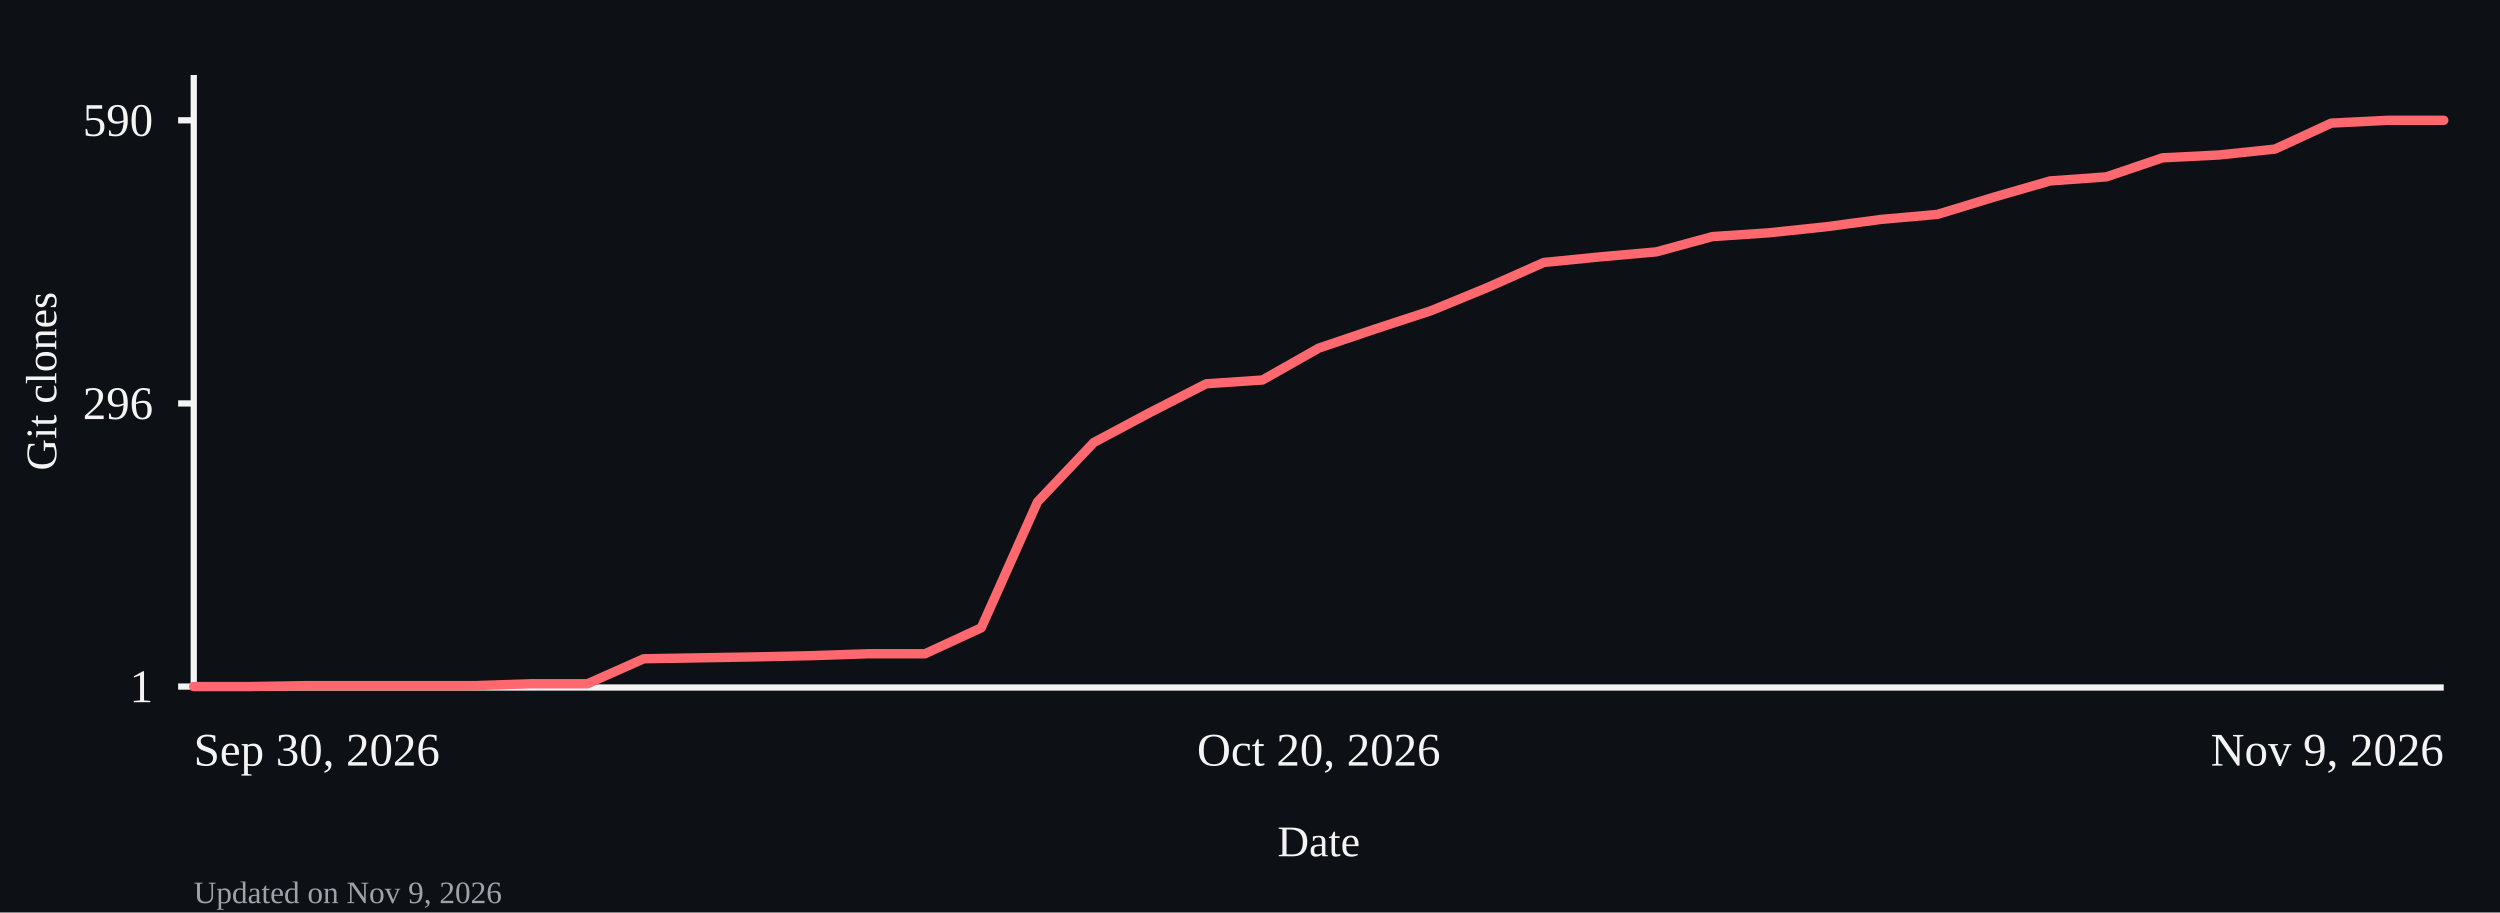
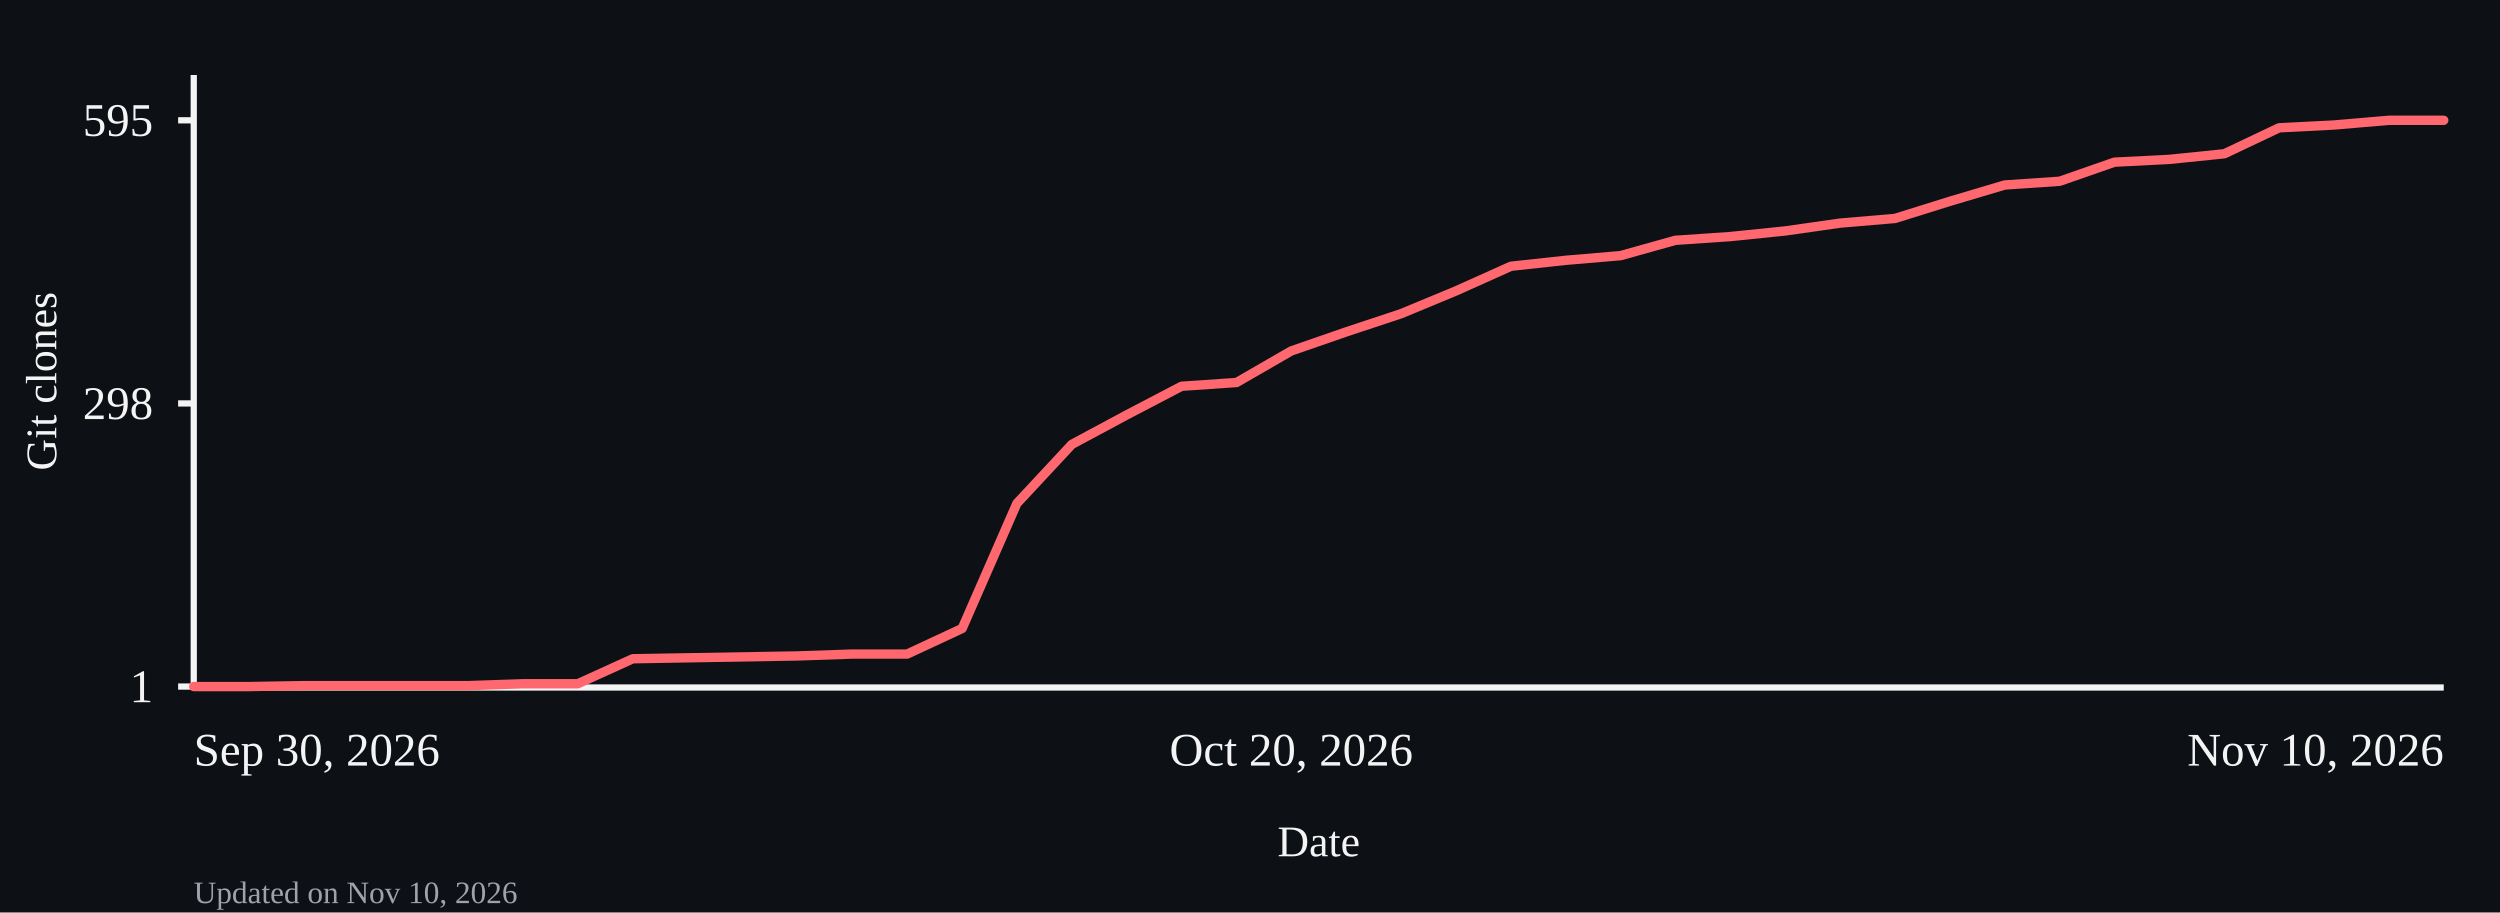
<svg xmlns="http://www.w3.org/2000/svg" width="800" height="292" viewBox="0 0 800 292" role="img" aria-labelledby="title desc">
  <rect width="800" height="292" fill="#0d1015" />
  <line x1="57" y1="38.5" x2="62" y2="38.5" stroke="#f4f4f5" stroke-width="2" />
-   <text x="49" y="43.5" text-anchor="end" fill="#f4f4f5" font-size="15">590</text>
+   <text x="49" y="43.5" text-anchor="end" fill="#f4f4f5" font-size="15">595</text>
  <line x1="57" y1="129.1" x2="62" y2="129.1" stroke="#f4f4f5" stroke-width="2" />
-   <text x="49" y="134.1" text-anchor="end" fill="#f4f4f5" font-size="15">296</text>
+   <text x="49" y="134.1" text-anchor="end" fill="#f4f4f5" font-size="15">298</text>
  <line x1="57" y1="219.7" x2="62" y2="219.7" stroke="#f4f4f5" stroke-width="2" />
  <text x="49" y="224.7" text-anchor="end" fill="#f4f4f5" font-size="15">1</text>
  <line x1="62" y1="24" x2="62" y2="220" stroke="#f4f4f5" stroke-width="2" />
  <line x1="62" y1="220" x2="782" y2="220" stroke="#f4f4f5" stroke-width="2" />
-   <path d="M62.0 219.7 L80.0 219.7 L98.0 219.4 L116.0 219.4 L134.0 219.4 L152.0 219.4 L170.0 218.8 L188.0 218.8 L206.0 210.8 L224.0 210.5 L242.0 210.2 L260.0 209.8 L278.0 209.2 L296.0 209.2 L314.0 200.9 L332.0 160.6 L350.0 141.6 L368.0 132.0 L386.0 122.8 L404.0 121.6 L422.0 111.4 L440.0 105.3 L458.0 99.4 L476.0 92.0 L494.0 84.0 L512.0 82.2 L530.0 80.6 L548.0 75.7 L566.0 74.5 L584.0 72.6 L602.0 70.2 L620.0 68.6 L638.0 63.1 L656.0 57.9 L674.0 56.6 L692.0 50.5 L710.0 49.6 L728.0 47.7 L746.0 39.4 L764.0 38.5 L782.0 38.5" fill="none" stroke="#ff686f" stroke-width="3" stroke-linecap="round" stroke-linejoin="round" />
+   <path d="M62.0 219.7 L79.6 219.7 L97.1 219.4 L114.7 219.4 L132.2 219.4 L149.8 219.4 L167.4 218.8 L184.9 218.8 L202.5 210.8 L220.0 210.5 L237.6 210.2 L255.2 209.9 L272.7 209.3 L290.3 209.3 L307.9 201.1 L325.4 161.1 L343.0 142.2 L360.5 132.8 L378.1 123.6 L395.7 122.4 L413.2 112.3 L430.8 106.2 L448.3 100.4 L465.9 93.1 L483.5 85.2 L501.0 83.3 L518.6 81.8 L536.1 76.9 L553.7 75.7 L571.3 73.9 L588.8 71.4 L606.4 69.9 L624.0 64.4 L641.5 59.2 L659.1 58.0 L676.6 51.9 L694.2 51.0 L711.8 49.2 L729.3 40.9 L746.9 40.0 L764.4 38.5 L782.0 38.5" fill="none" stroke="#ff686f" stroke-width="3" stroke-linecap="round" stroke-linejoin="round" />
  <text x="62.0" y="245" text-anchor="start" fill="#f4f4f5" font-size="15">Sep 30, 2026</text>
-   <text x="422.0" y="245" text-anchor="middle" fill="#f4f4f5" font-size="15">Oct 20, 2026</text>
-   <text x="782.0" y="245" text-anchor="end" fill="#f4f4f5" font-size="15">Nov 9, 2026</text>
+   <text x="413.2" y="245" text-anchor="middle" fill="#f4f4f5" font-size="15">Oct 20, 2026</text>
+   <text x="782.0" y="245" text-anchor="end" fill="#f4f4f5" font-size="15">Nov 10, 2026</text>
  <text x="422.0" y="274" text-anchor="middle" fill="#f4f4f5" font-size="14">Date</text>
  <text x="18" y="122.0" transform="rotate(-90 18 122.0)" text-anchor="middle" fill="#f4f4f5" font-size="14">Git clones</text>
-   <text x="62" y="289" fill="#a1a1aa" font-size="10">Updated on Nov 9, 2026</text>
+   <text x="62" y="289" fill="#a1a1aa" font-size="10">Updated on Nov 10, 2026</text>
</svg>
